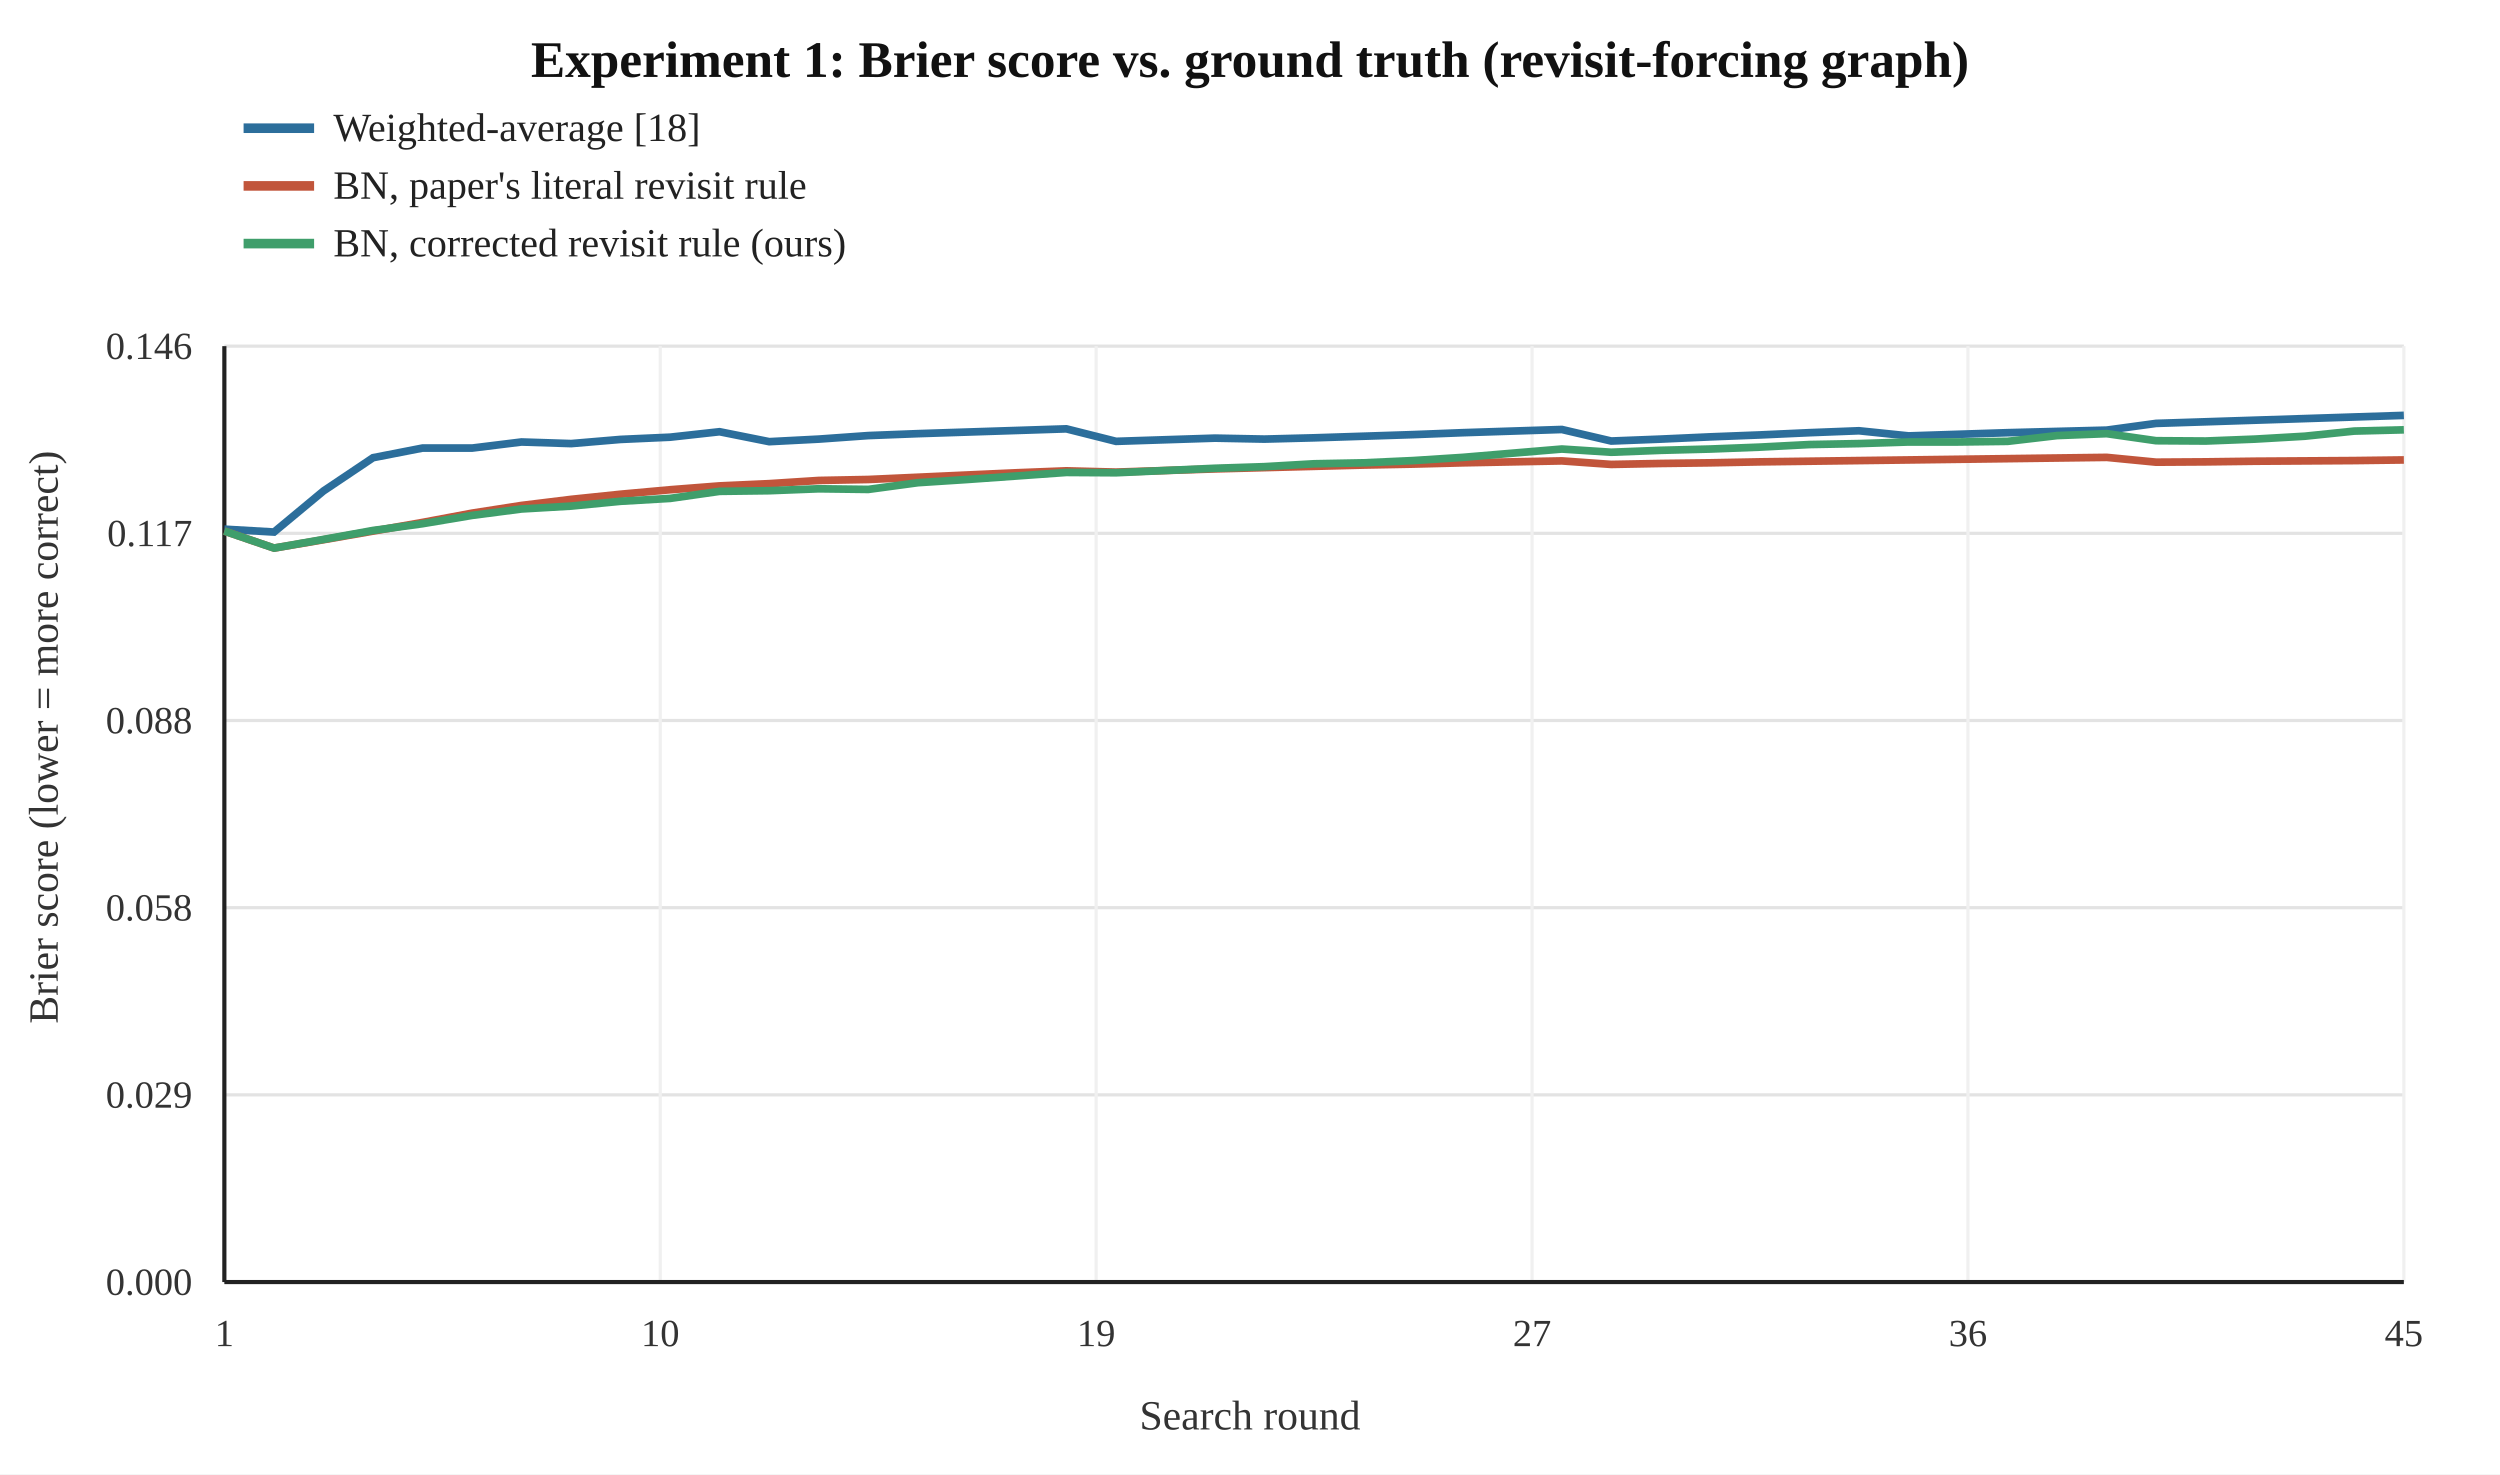
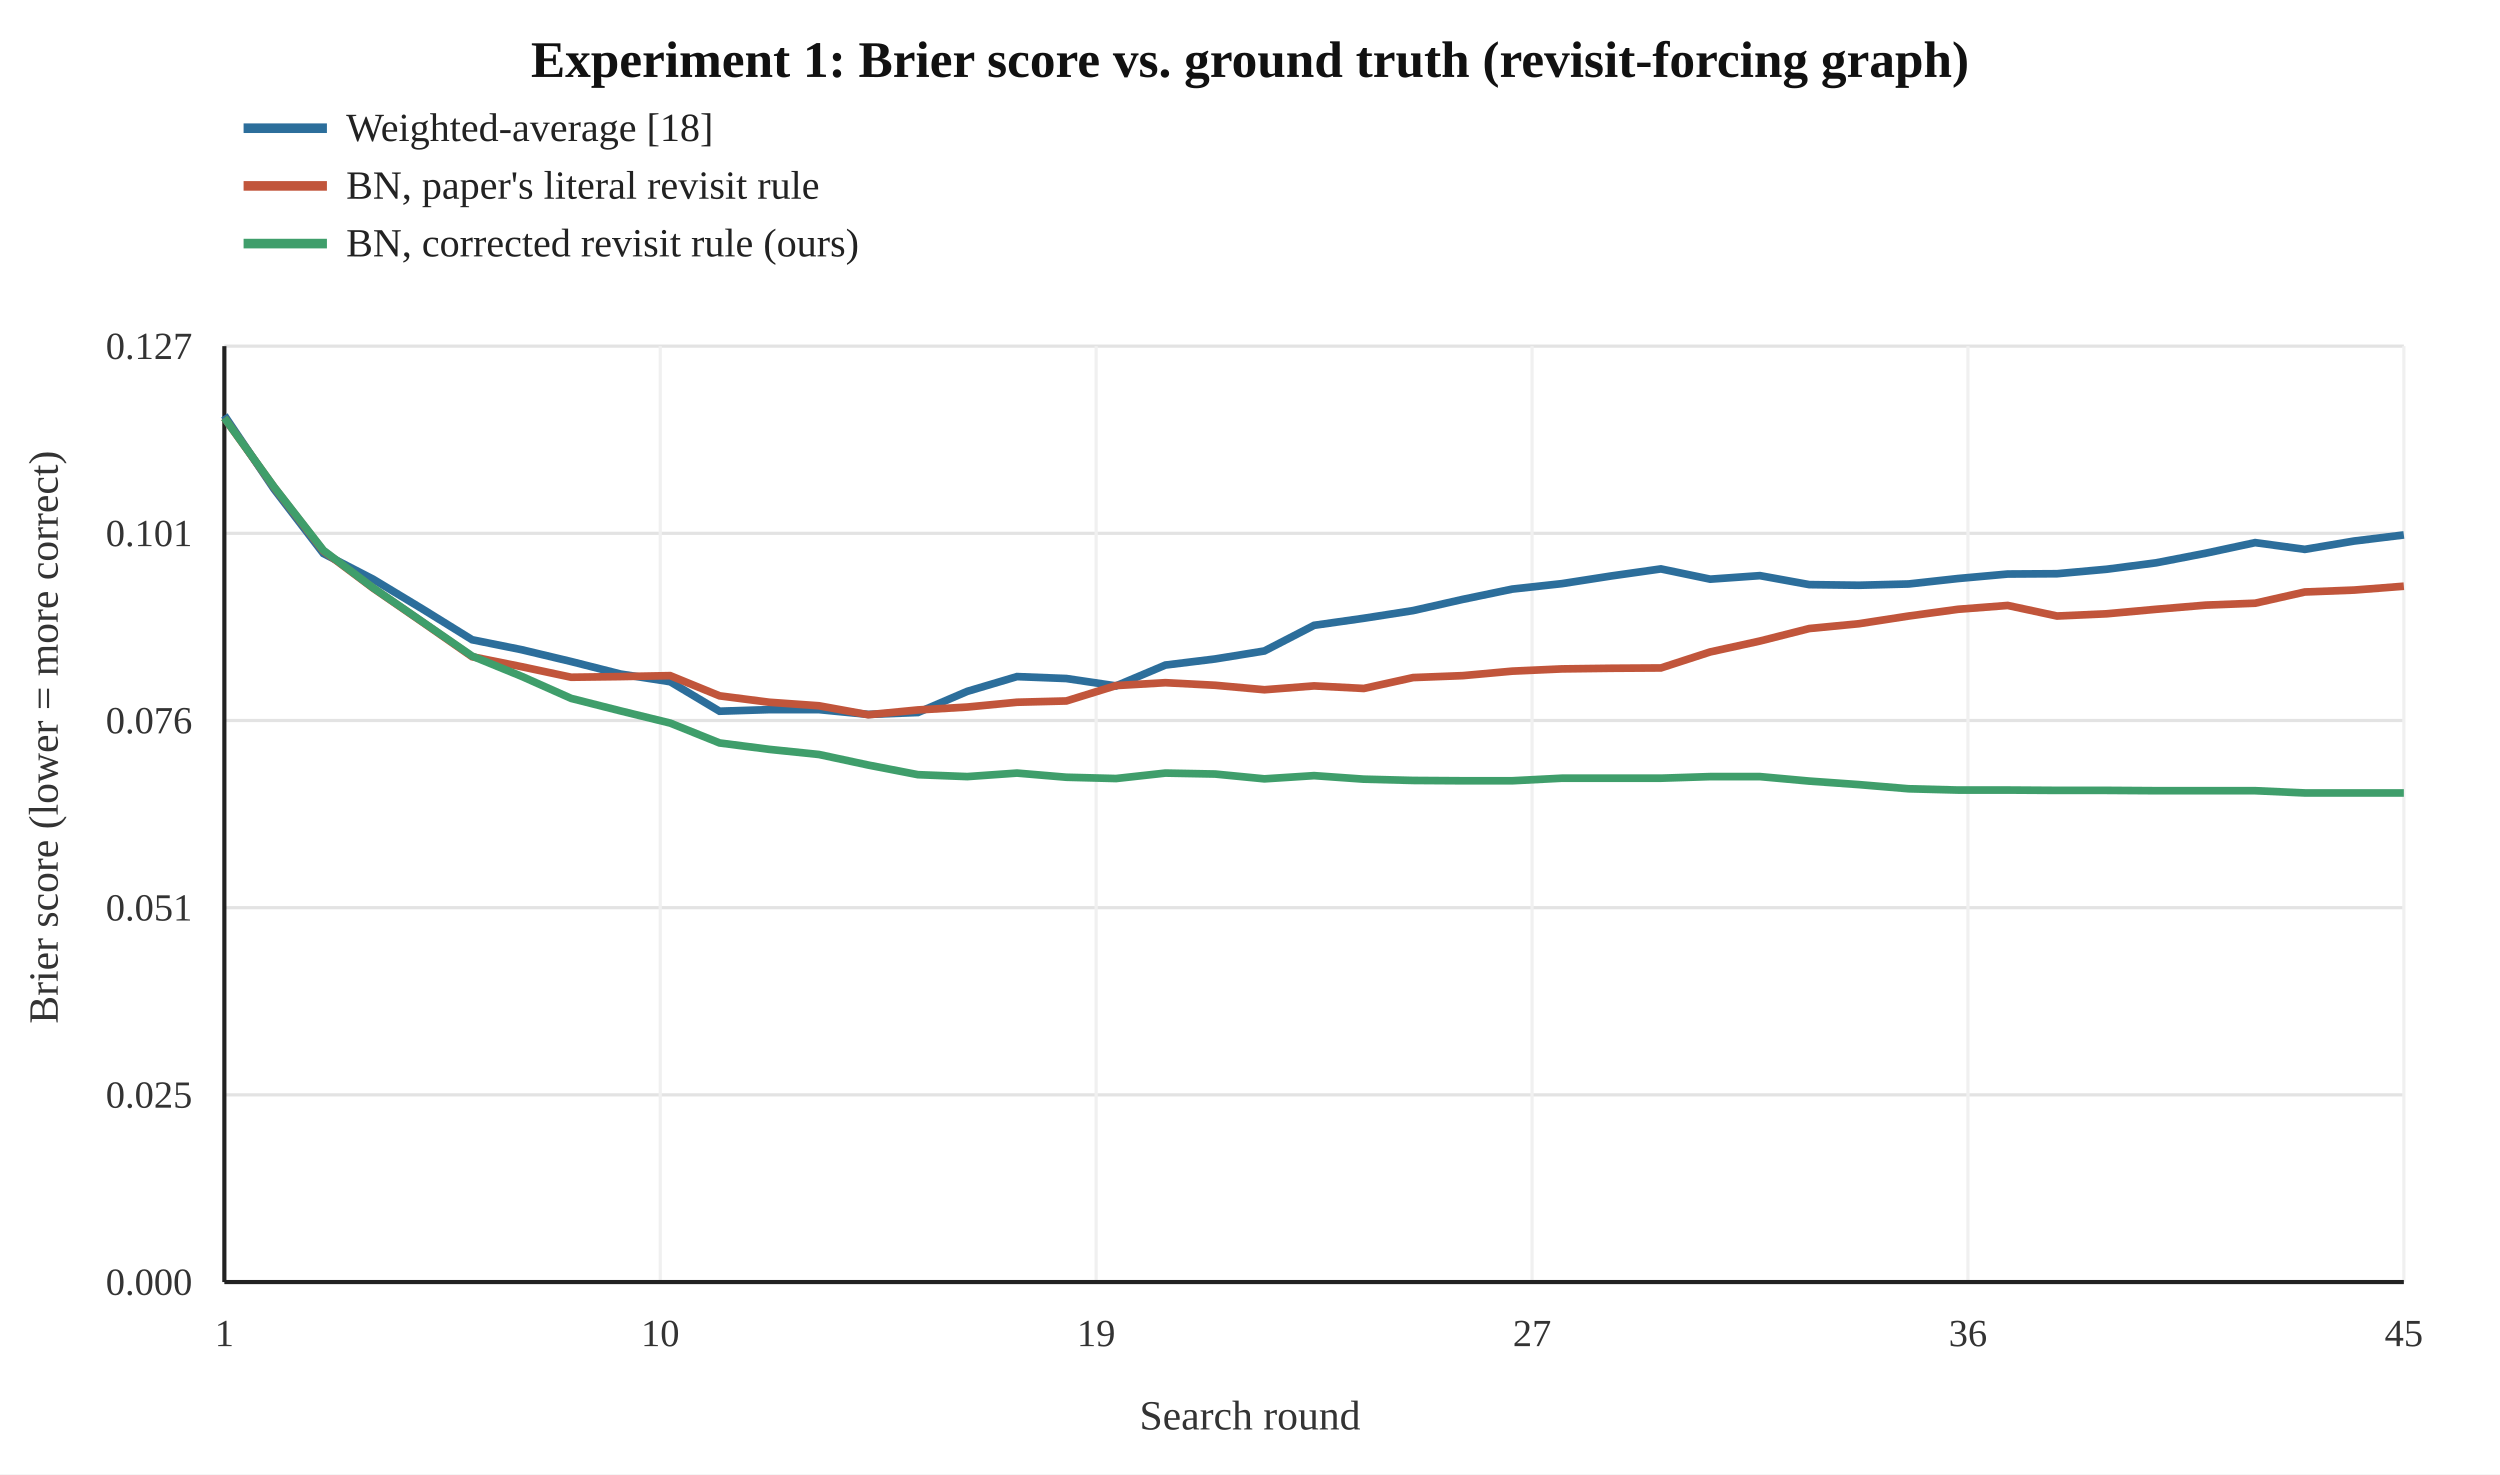
<svg xmlns="http://www.w3.org/2000/svg" width="780" height="460" viewBox="0 0 780 460" font-family="Georgia, 'Times New Roman', serif">
  <rect x="0" y="0" width="780" height="460" fill="#ffffff" />
  <line x1="70" y1="400.0" x2="750" y2="400.0" stroke="#e3e3e3" stroke-width="1" />
  <text x="60" y="404.0" font-size="12" fill="#333" text-anchor="end">0.000</text>
  <line x1="70" y1="341.6" x2="750" y2="341.6" stroke="#e3e3e3" stroke-width="1" />
-   <text x="60" y="345.6" font-size="12" fill="#333" text-anchor="end">0.029</text>
+   <text x="60" y="345.6" font-size="12" fill="#333" text-anchor="end">0.025</text>
  <line x1="70" y1="283.2" x2="750" y2="283.2" stroke="#e3e3e3" stroke-width="1" />
-   <text x="60" y="287.2" font-size="12" fill="#333" text-anchor="end">0.058</text>
+   <text x="60" y="287.2" font-size="12" fill="#333" text-anchor="end">0.051</text>
  <line x1="70" y1="224.8" x2="750" y2="224.8" stroke="#e3e3e3" stroke-width="1" />
-   <text x="60" y="228.8" font-size="12" fill="#333" text-anchor="end">0.088</text>
+   <text x="60" y="228.8" font-size="12" fill="#333" text-anchor="end">0.076</text>
  <line x1="70" y1="166.4" x2="750" y2="166.4" stroke="#e3e3e3" stroke-width="1" />
-   <text x="60" y="170.4" font-size="12" fill="#333" text-anchor="end">0.117</text>
+   <text x="60" y="170.4" font-size="12" fill="#333" text-anchor="end">0.101</text>
  <line x1="70" y1="108.0" x2="750" y2="108.0" stroke="#e3e3e3" stroke-width="1" />
-   <text x="60" y="112.0" font-size="12" fill="#333" text-anchor="end">0.146</text>
+   <text x="60" y="112.0" font-size="12" fill="#333" text-anchor="end">0.127</text>
  <line x1="70.0" y1="108" x2="70.0" y2="400" stroke="#f0f0f0" stroke-width="1" />
  <text x="70.0" y="420" font-size="12" fill="#333" text-anchor="middle">1</text>
  <line x1="206.0" y1="108" x2="206.0" y2="400" stroke="#f0f0f0" stroke-width="1" />
  <text x="206.0" y="420" font-size="12" fill="#333" text-anchor="middle">10</text>
  <line x1="342.0" y1="108" x2="342.0" y2="400" stroke="#f0f0f0" stroke-width="1" />
  <text x="342.0" y="420" font-size="12" fill="#333" text-anchor="middle">19</text>
  <line x1="478.0" y1="108" x2="478.0" y2="400" stroke="#f0f0f0" stroke-width="1" />
  <text x="478.0" y="420" font-size="12" fill="#333" text-anchor="middle">27</text>
  <line x1="614.0" y1="108" x2="614.0" y2="400" stroke="#f0f0f0" stroke-width="1" />
  <text x="614.0" y="420" font-size="12" fill="#333" text-anchor="middle">36</text>
  <line x1="750.0" y1="108" x2="750.0" y2="400" stroke="#f0f0f0" stroke-width="1" />
  <text x="750.0" y="420" font-size="12" fill="#333" text-anchor="middle">45</text>
  <line x1="70" y1="108" x2="70" y2="400" stroke="#222" stroke-width="1.3" />
  <line x1="70" y1="400" x2="750" y2="400" stroke="#222" stroke-width="1.3" />
-   <polyline points="70.0,165.1 85.5,166.0 100.9,153.2 116.4,142.8 131.8,139.8 147.3,139.8 162.7,137.9 178.2,138.4 193.6,137.1 209.1,136.4 224.5,134.7 240.0,137.8 255.5,137.0 270.9,135.9 286.4,135.3 301.8,134.8 317.3,134.3 332.7,133.8 348.2,137.7 363.6,137.2 379.1,136.7 394.5,137.0 410.0,136.6 425.5,136.1 440.9,135.6 456.4,135.0 471.8,134.5 487.3,134.0 502.7,137.6 518.2,137.0 533.6,136.3 549.1,135.7 564.5,135.0 580.0,134.4 595.5,136.0 610.9,135.5 626.4,135.0 641.8,134.6 657.3,134.2 672.7,132.1 688.2,131.6 703.6,131.1 719.1,130.6 734.5,130.1 750.0,129.6" fill="none" stroke="#2C6E9B" stroke-width="2.4" />
-   <polyline points="70.0,165.7 85.5,171.0 100.9,168.4 116.4,165.7 131.8,163.0 147.3,160.1 162.7,157.7 178.2,155.8 193.6,154.2 209.1,152.8 224.5,151.6 240.0,150.9 255.5,149.9 270.9,149.6 286.4,148.9 301.8,148.2 317.3,147.5 332.7,146.9 348.2,147.3 363.6,146.8 379.1,146.3 394.5,145.9 410.0,145.5 425.5,145.1 440.9,144.8 456.4,144.4 471.8,144.1 487.3,143.8 502.7,144.9 518.2,144.6 533.6,144.4 549.1,144.1 564.5,143.9 580.0,143.7 595.5,143.5 610.9,143.3 626.4,143.1 641.8,142.9 657.3,142.7 672.7,144.2 688.2,144.1 703.6,143.9 719.1,143.8 734.5,143.7 750.0,143.5" fill="none" stroke="#C1553B" stroke-width="2.4" />
-   <polyline points="70.0,165.7 85.5,171.0 100.9,168.3 116.4,165.5 131.8,163.4 147.3,160.8 162.7,158.8 178.2,157.9 193.6,156.4 209.1,155.5 224.5,153.3 240.0,153.1 255.5,152.5 270.9,152.7 286.4,150.6 301.8,149.6 317.3,148.5 332.7,147.4 348.2,147.5 363.6,146.8 379.1,146.1 394.5,145.6 410.0,144.7 425.5,144.4 440.9,143.7 456.4,142.7 471.8,141.4 487.3,140.1 502.7,141.1 518.2,140.5 533.6,140.1 549.1,139.5 564.5,138.7 580.0,138.4 595.5,137.9 610.9,137.9 626.4,137.7 641.8,135.9 657.3,135.3 672.7,137.5 688.2,137.6 703.6,137.0 719.1,136.1 734.5,134.5 750.0,134.1" fill="none" stroke="#3F9E6B" stroke-width="2.4" />
-   <line x1="76" y1="40" x2="98" y2="40" stroke="#2C6E9B" stroke-width="3" />
-   <text x="104" y="44" font-size="12.5" fill="#222">Weighted-average [18]</text>
-   <line x1="76" y1="58" x2="98" y2="58" stroke="#C1553B" stroke-width="3" />
-   <text x="104" y="62" font-size="12.5" fill="#222">BN, paper's literal revisit rule</text>
-   <line x1="76" y1="76" x2="98" y2="76" stroke="#3F9E6B" stroke-width="3" />
-   <text x="104" y="80" font-size="12.5" fill="#222">BN, corrected revisit rule (ours)</text>
+   <polyline points="70.0,129.6 85.5,152.6 100.9,172.7 116.4,180.7 131.8,190.0 147.3,199.6 162.7,202.7 178.2,206.4 193.6,210.3 209.1,212.7 224.5,221.9 240.0,221.4 255.5,221.4 270.9,222.9 286.4,222.3 301.8,215.7 317.3,211.1 332.7,211.7 348.2,214.0 363.6,207.5 379.1,205.6 394.5,203.1 410.0,195.1 425.5,192.9 440.9,190.5 456.4,187.0 471.8,183.8 487.3,182.1 502.7,179.7 518.2,177.5 533.6,180.7 549.1,179.6 564.5,182.4 580.0,182.6 595.5,182.2 610.9,180.5 626.4,179.1 641.8,179.0 657.3,177.6 672.7,175.6 688.2,172.6 703.6,169.3 719.1,171.4 734.5,168.8 750.0,166.9" fill="none" stroke="#2C6E9B" stroke-width="2.4" />
+   <polyline points="70.0,130.4 85.5,152.0 100.9,171.9 116.4,183.5 131.8,194.1 147.3,204.9 162.7,208.0 178.2,211.3 193.6,211.1 209.1,210.8 224.5,217.1 240.0,219.1 255.5,220.2 270.9,223.0 286.4,221.5 301.8,220.6 317.3,219.1 332.7,218.7 348.2,213.9 363.6,213.0 379.1,213.8 394.5,215.2 410.0,214.0 425.5,214.8 440.9,211.4 456.4,210.8 471.8,209.4 487.3,208.7 502.7,208.5 518.2,208.4 533.6,203.4 549.1,200.0 564.5,196.1 580.0,194.6 595.5,192.2 610.9,190.1 626.4,188.9 641.8,192.2 657.3,191.5 672.7,190.1 688.2,188.8 703.6,188.2 719.1,184.7 734.5,184.1 750.0,182.9" fill="none" stroke="#C1553B" stroke-width="2.4" />
+   <polyline points="70.0,130.4 85.5,151.9 100.9,171.7 116.4,183.4 131.8,194.0 147.3,204.7 162.7,211.0 178.2,217.9 193.6,221.8 209.1,225.6 224.5,231.8 240.0,233.8 255.5,235.4 270.9,238.7 286.4,241.7 301.8,242.3 317.3,241.2 332.7,242.5 348.2,242.9 363.6,241.2 379.1,241.5 394.5,243.0 410.0,242.0 425.5,243.1 440.9,243.5 456.4,243.6 471.8,243.6 487.3,242.8 502.7,242.8 518.2,242.8 533.6,242.3 549.1,242.3 564.5,243.7 580.0,244.8 595.5,246.1 610.9,246.5 626.4,246.5 641.8,246.6 657.3,246.6 672.7,246.7 688.2,246.7 703.6,246.7 719.1,247.4 734.5,247.4 750.0,247.4" fill="none" stroke="#3F9E6B" stroke-width="2.4" />
+   <line x1="76" y1="40" x2="102" y2="40" stroke="#2C6E9B" stroke-width="3" />
+   <text x="108" y="44" font-size="12.5" fill="#222">Weighted-average [18]</text>
+   <line x1="76" y1="58" x2="102" y2="58" stroke="#C1553B" stroke-width="3" />
+   <text x="108" y="62" font-size="12.5" fill="#222">BN, paper's literal revisit rule</text>
+   <line x1="76" y1="76" x2="102" y2="76" stroke="#3F9E6B" stroke-width="3" />
+   <text x="108" y="80" font-size="12.5" fill="#222">BN, corrected revisit rule (ours)</text>
  <text x="390.0" y="24" font-size="16" fill="#111" text-anchor="middle" font-weight="bold">Experiment 1: Brier score vs. ground truth (revisit-forcing graph)</text>
  <text x="390.0" y="446" font-size="13" fill="#333" text-anchor="middle">Search round</text>
  <text x="18" y="230.0" font-size="13" fill="#333" text-anchor="middle" transform="rotate(-90 18 230.0)">Brier score (lower = more correct)</text>
</svg>
